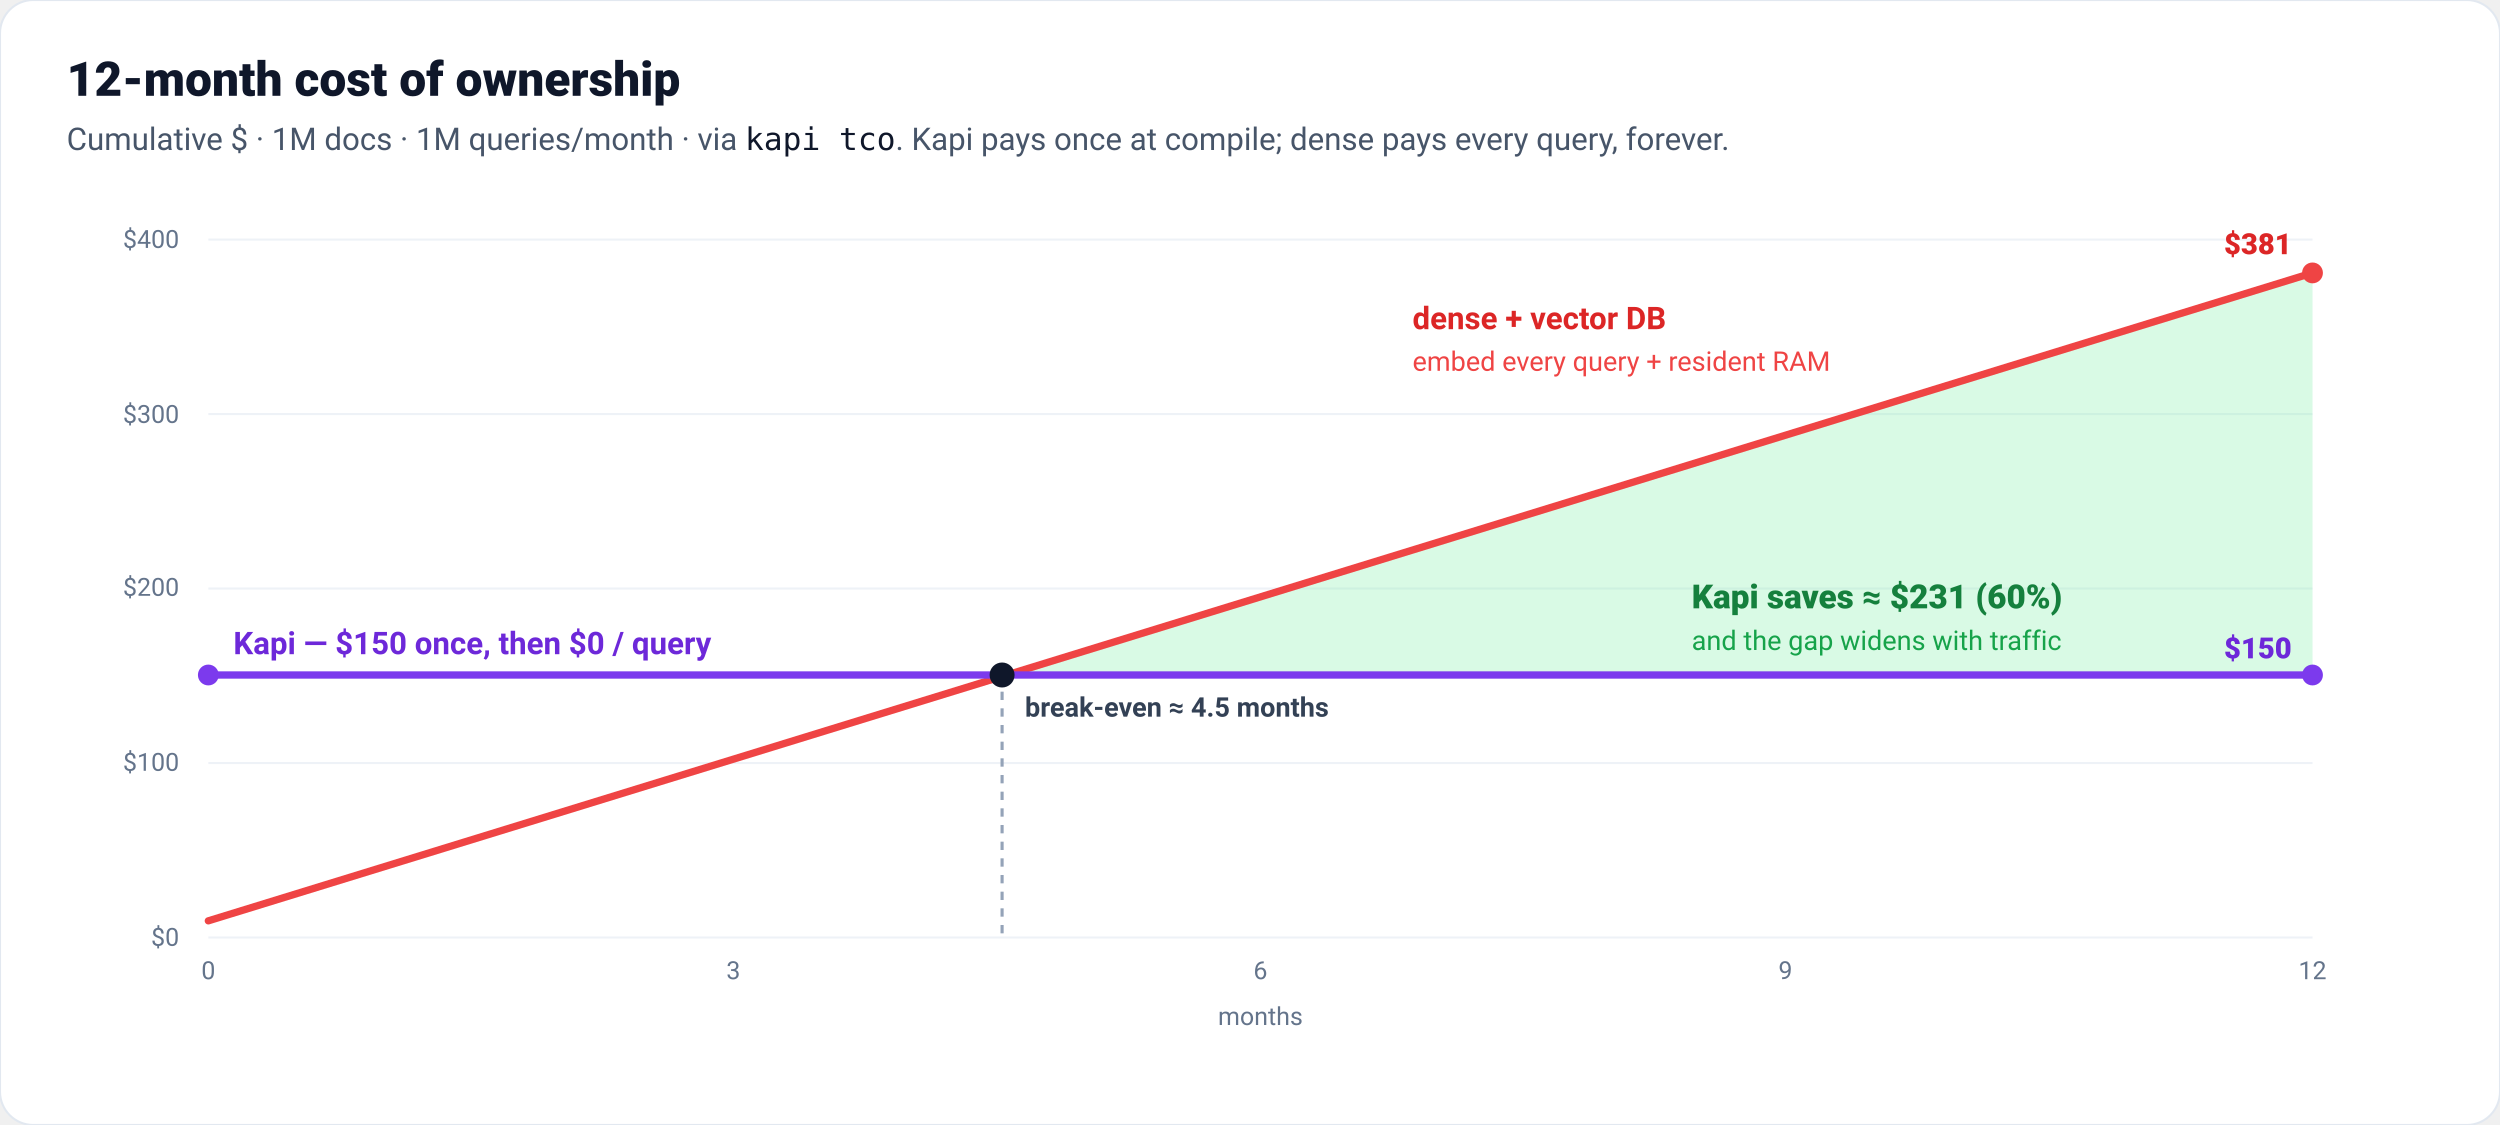
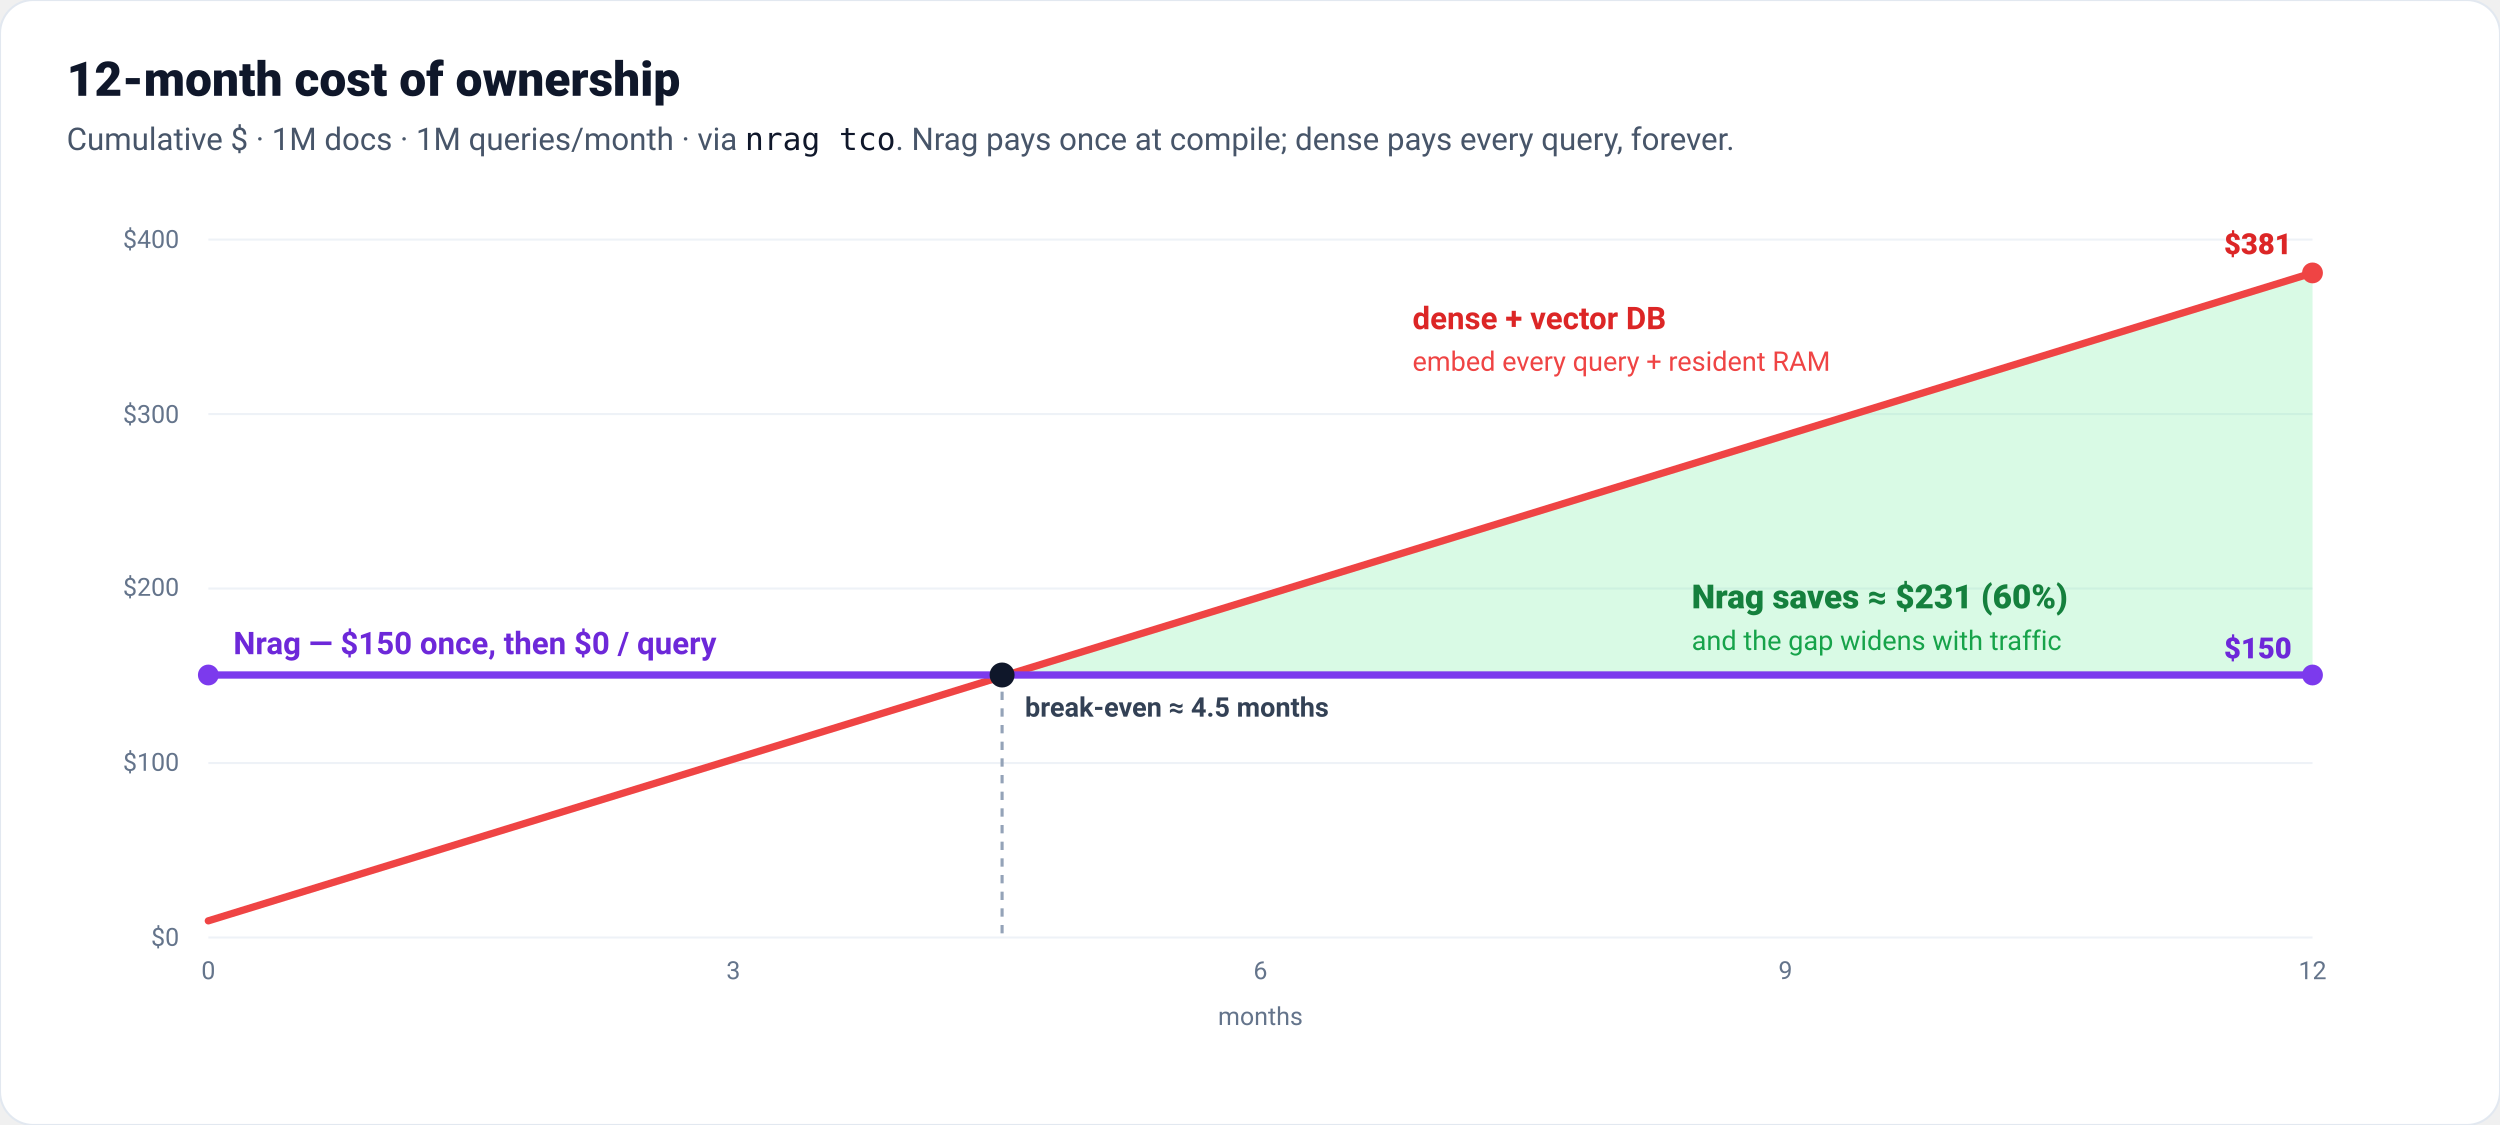
- <svg xmlns="http://www.w3.org/2000/svg" viewBox="0 0 1200 540" role="img" aria-label="KAPI vs dense+vectorDB cumulative cost over 12 months">
+ <svg xmlns="http://www.w3.org/2000/svg" viewBox="0 0 1200 540" role="img" aria-label="NRAG vs dense+vectorDB cumulative cost over 12 months">
  <defs>
    <style>
      text{font-family:'Segoe UI',system-ui,-apple-system,Roboto,Helvetica,Arial,sans-serif}
      .ax{font-size:12px;fill:#64748b}
    </style>
  </defs>
  <rect x="0" y="0" width="1200" height="540" rx="16" fill="#ffffff" stroke="#e2e8f0" />
  <text x="32" y="46" font-size="23" font-weight="800" fill="#0f172a">12-month cost of ownership</text>
-   <text x="32" y="72" font-size="15" fill="#475569">Cumulative $ · 1M docs · 1M queries/month · via <tspan font-family="monospace" fill="#0f172a">kapi tco</tspan>. Kapi pays once at compile; dense pays every query, forever.</text>
+   <text x="32" y="72" font-size="15" fill="#475569">Cumulative $ · 1M docs · 1M queries/month · via <tspan font-family="monospace" fill="#0f172a">nrag tco</tspan>. Nrag pays once at compile; dense pays every query, forever.</text>
  <g stroke="#eef2f7" stroke-width="1">
    <line x1="100" y1="450" x2="1110" y2="450" />
    <line x1="100" y1="366.25" x2="1110" y2="366.25" />
    <line x1="100" y1="282.5" x2="1110" y2="282.5" />
    <line x1="100" y1="198.75" x2="1110" y2="198.75" />
    <line x1="100" y1="115" x2="1110" y2="115" />
  </g>
  <g class="ax" text-anchor="end">
    <text x="86" y="454">$0</text>
    <text x="86" y="370">$100</text>
    <text x="86" y="286">$200</text>
    <text x="86" y="203">$300</text>
    <text x="86" y="119">$400</text>
  </g>
  <g class="ax" text-anchor="middle">
    <text x="100" y="470">0</text>
    <text x="352" y="470">3</text>
    <text x="605" y="470">6</text>
    <text x="857" y="470">9</text>
    <text x="1110" y="470">12</text>
    <text x="605" y="492">months</text>
  </g>
  <polygon points="481,324 1110,131 1110,324" fill="#86efac" opacity="0.32" />
  <line x1="100" y1="442" x2="1110" y2="131" stroke="#ef4444" stroke-width="3.5" stroke-linecap="round" />
  <circle cx="1110" cy="131" r="5" fill="#ef4444" />
  <text x="1100" y="122" font-size="14" font-weight="800" fill="#dc2626" text-anchor="end">$381</text>
  <text x="678" y="158" font-size="15" font-weight="700" fill="#dc2626">dense + vector DB</text>
  <text x="678" y="178" font-size="13" fill="#ef4444">embed every query + resident RAM</text>
  <line x1="100" y1="324" x2="1110" y2="324" stroke="#7c3aed" stroke-width="3.5" stroke-linecap="round" />
  <circle cx="100" cy="324" r="5" fill="#7c3aed" />
  <circle cx="1110" cy="324" r="5" fill="#7c3aed" />
-   <text x="112" y="314" font-size="15" font-weight="700" fill="#6d28d9">Kapi — $150 once, then $0 / query</text>
+   <text x="112" y="314" font-size="15" font-weight="700" fill="#6d28d9">Nrag — $150 once, then $0 / query</text>
  <text x="1100" y="316" font-size="14" font-weight="800" fill="#6d28d9" text-anchor="end">$150</text>
  <line x1="481" y1="324" x2="481" y2="450" stroke="#94a3b8" stroke-width="1.5" stroke-dasharray="4 4" />
  <circle cx="481" cy="324" r="6" fill="#0f172a" />
  <text x="492" y="344" font-size="13" font-weight="600" fill="#334155">break-even ≈ 4.5 months</text>
-   <text x="812" y="292" font-size="16" font-weight="800" fill="#15803d">Kapi saves ≈ $231 (60%)</text>
+   <text x="812" y="292" font-size="16" font-weight="800" fill="#15803d">Nrag saves ≈ $231 (60%)</text>
  <text x="812" y="312" font-size="13" fill="#16a34a">and the gap widens with traffic</text>
</svg>
